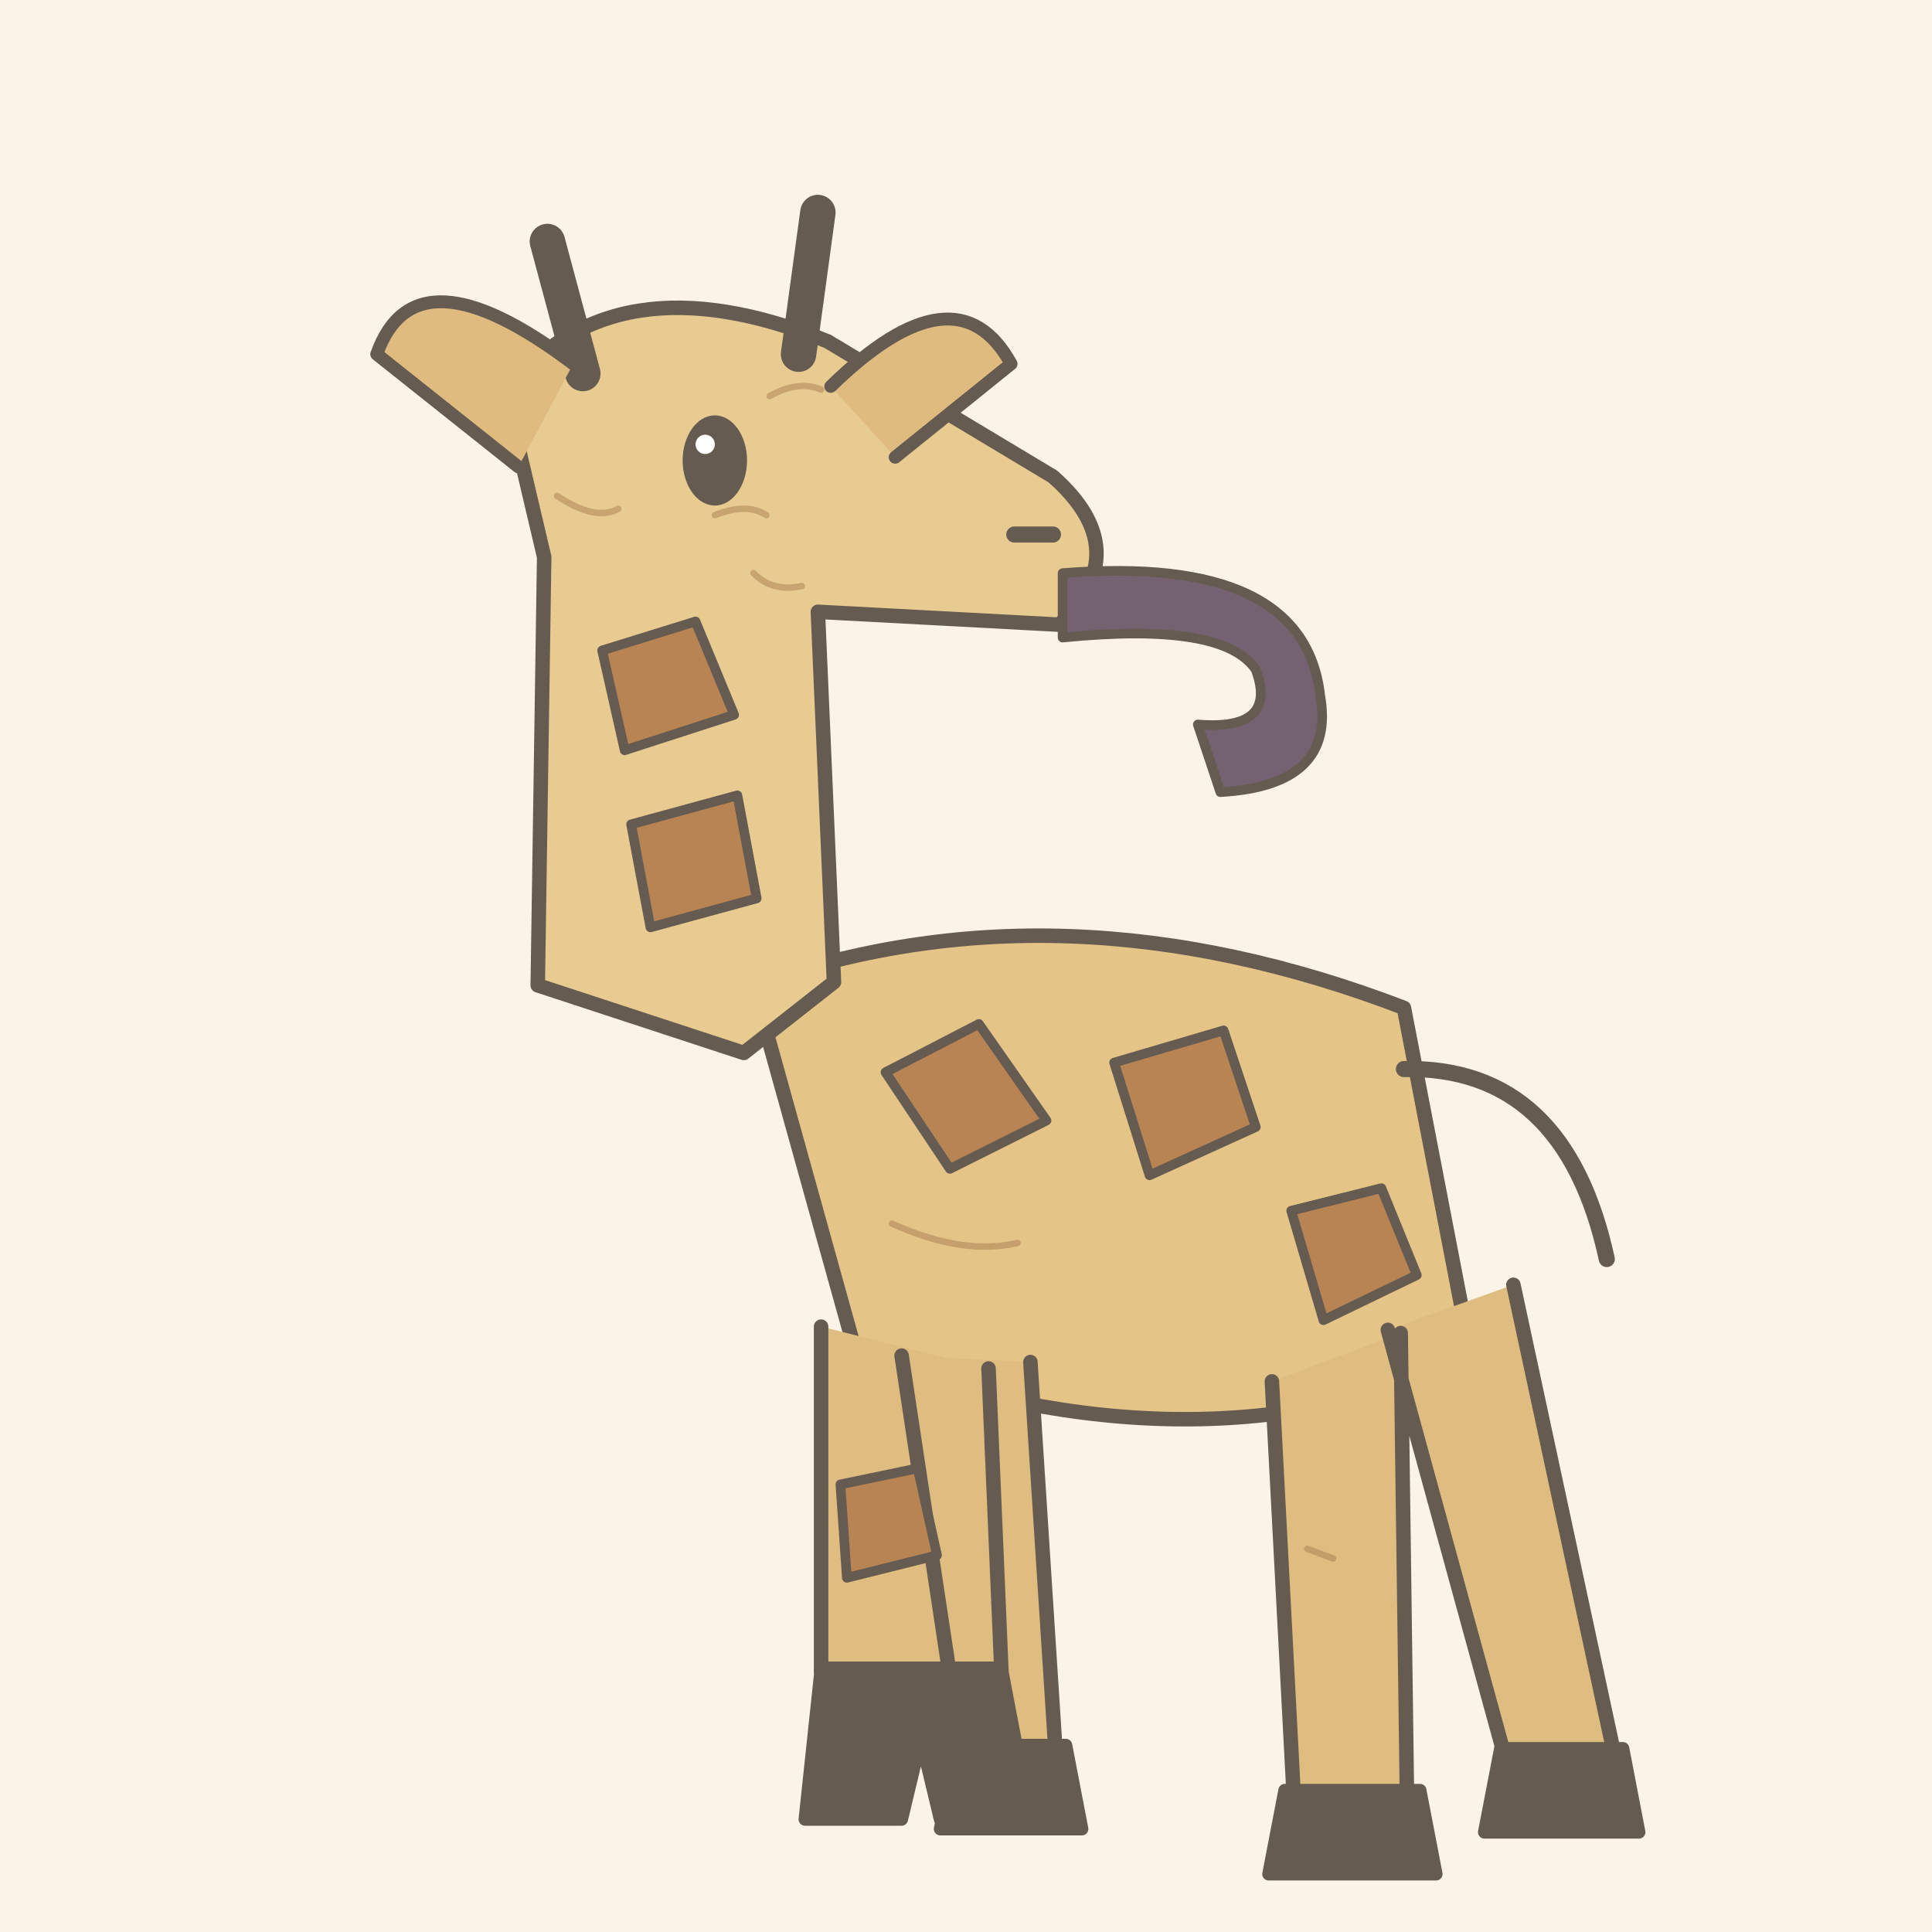
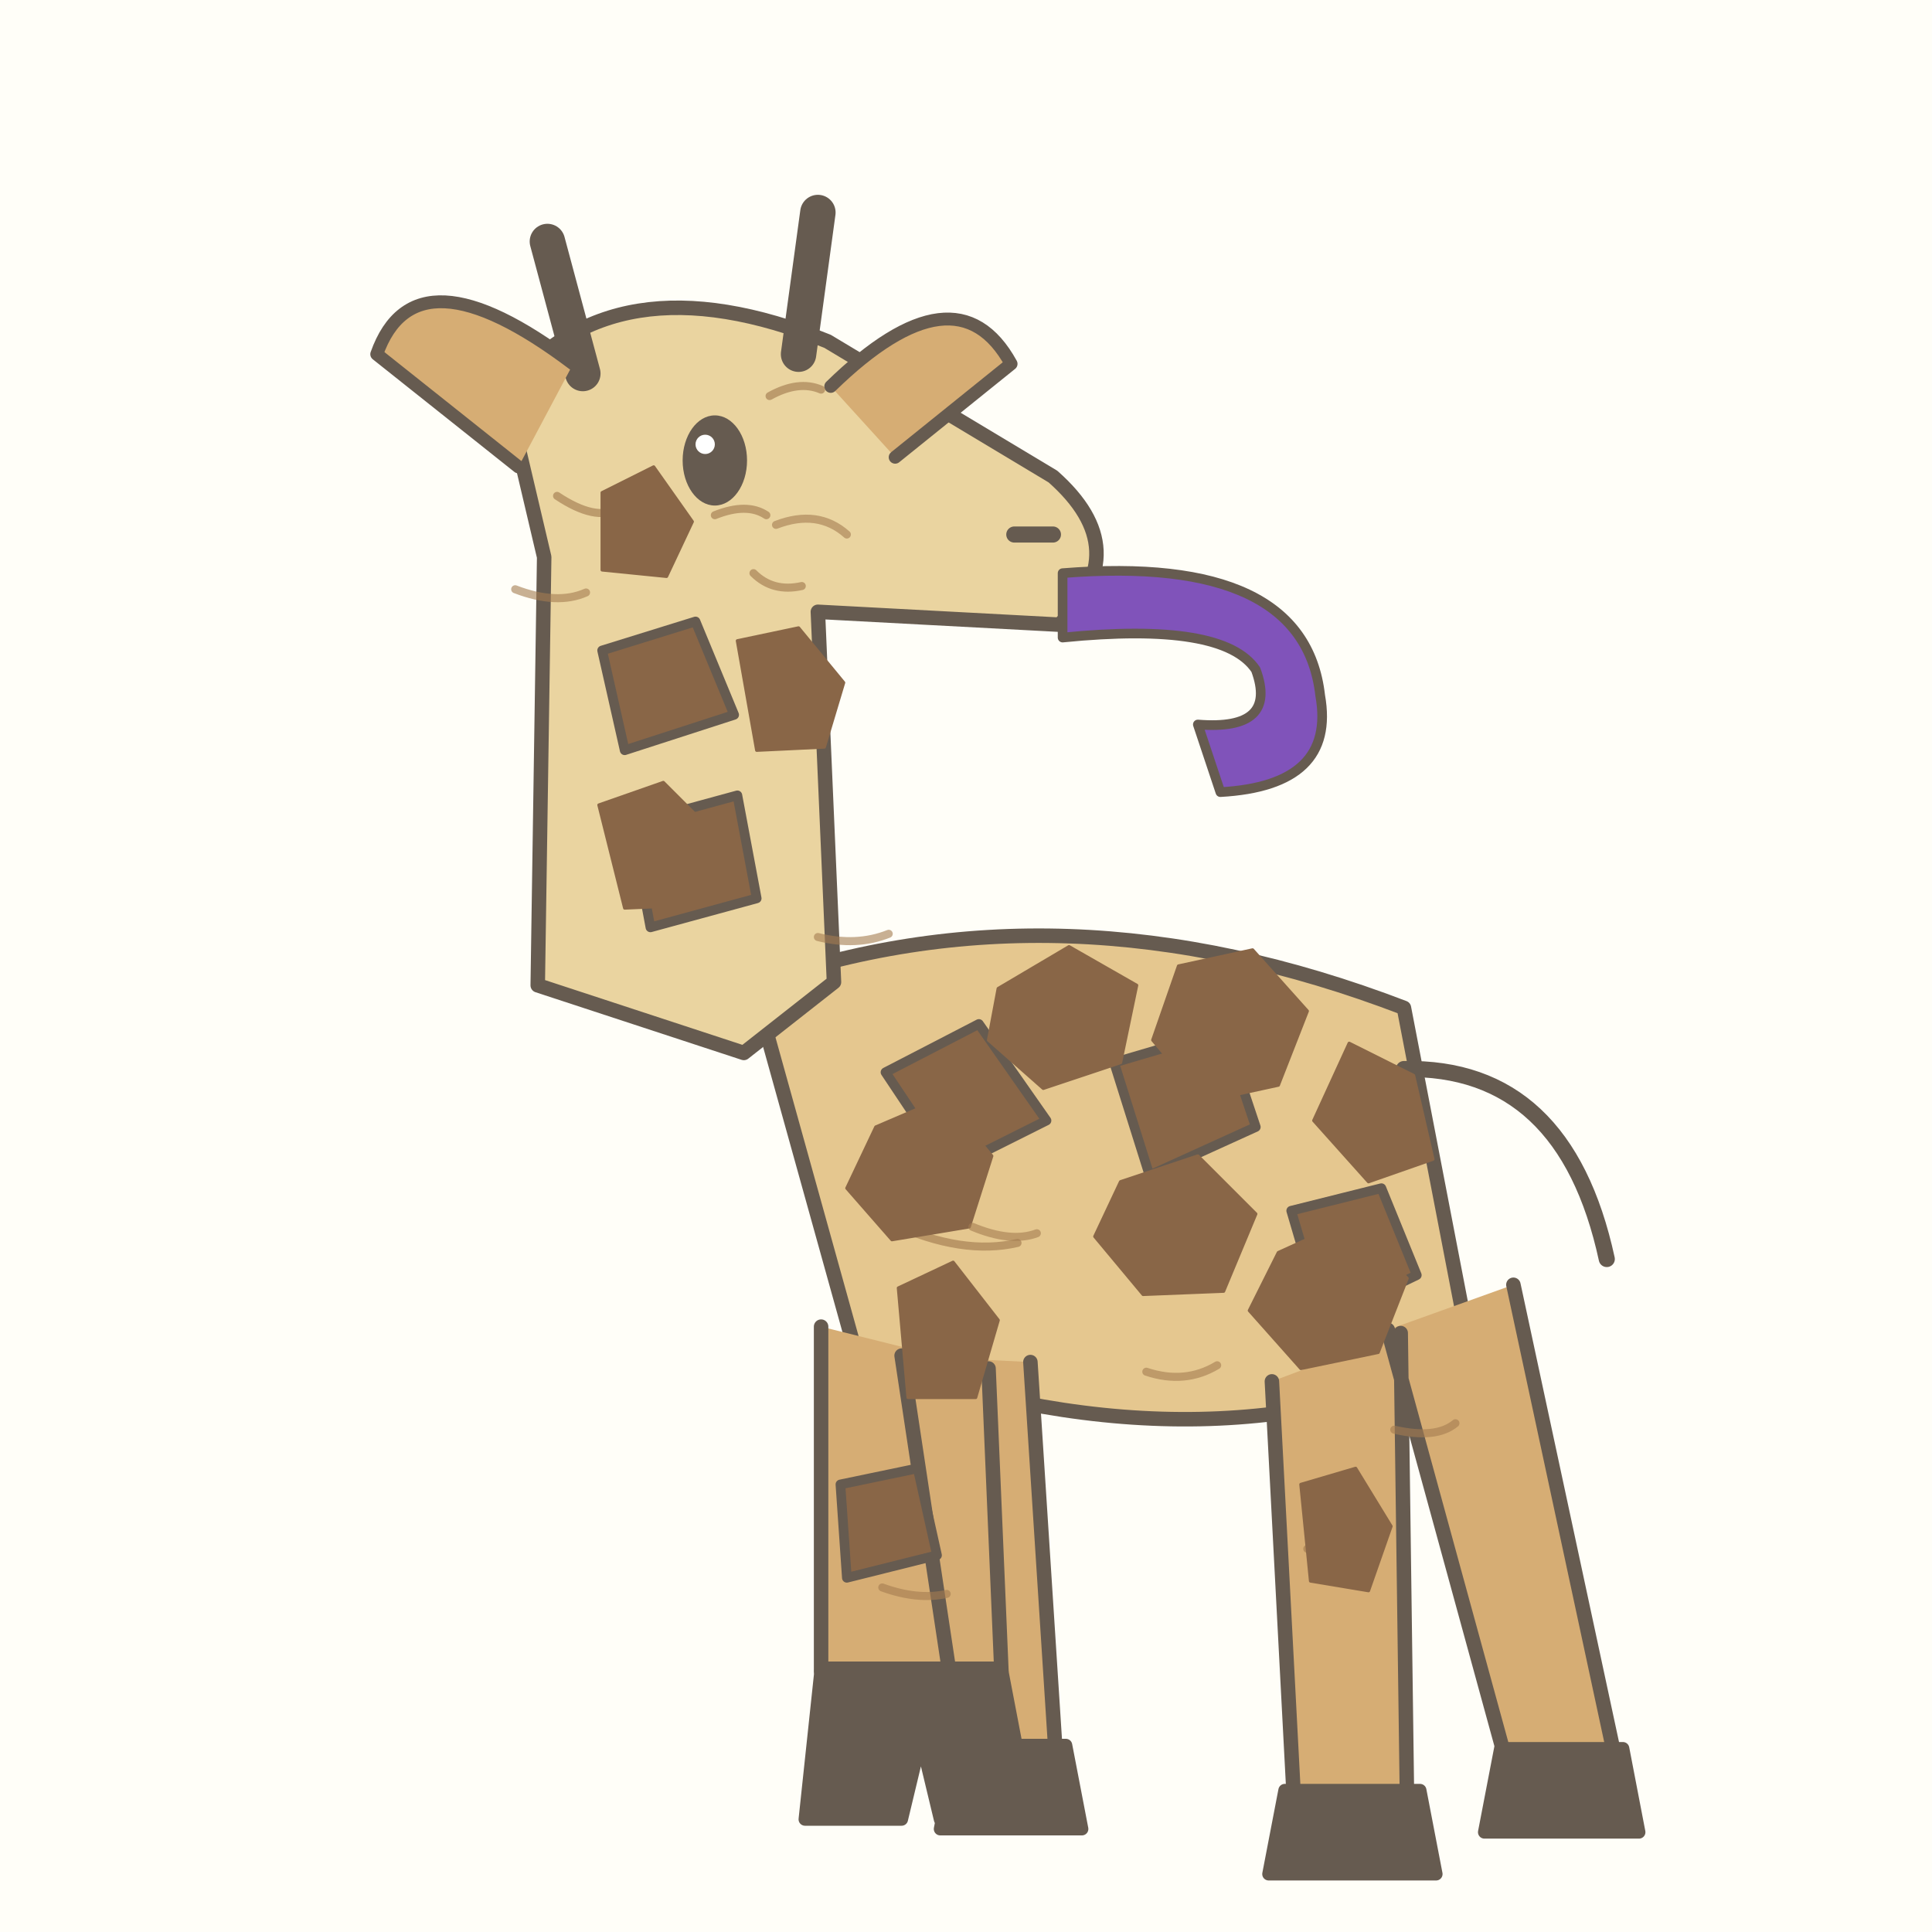
<svg xmlns="http://www.w3.org/2000/svg" width="600" height="600" viewBox="0 0 600 600" data-full-animal="giraffe-hoof" data-illustration="complete">
-   <rect width="600" height="600" rx="0" fill="#fbf4e6" />
+   <rect width="600" height="600" rx="0" fill="#fffef8" />
  <defs>
    <mask id="detail-mask">
      <rect width="600" height="600" fill="white" />
      <rect x="245" y="510" width="80" height="65" fill="black" />
    </mask>
  </defs>
-   <path d="M234 306Q329 272 436 313L457 422Q372 460 266 421Z" fill="#e5c488" stroke="#665b50" stroke-width="4.5" stroke-linecap="round" stroke-linejoin="round" />
-   <path d="M255 412L255 519L311 519L307 425M395 429L402 562L437 562L435 414M431 413L468 548L502 548L470 399M280 421L299 547L328 547L320 423" fill="#dfbc7f" stroke="#665b50" stroke-width="4.5" stroke-linecap="round" stroke-linejoin="round" />
+   <path d="M234 306Q329 272 436 313L457 422Q372 460 266 421Z" fill="#e5c78f" stroke="#665b50" stroke-width="4.5" stroke-linecap="round" stroke-linejoin="round" />
+   <path d="M255 412L255 519L311 519L307 425M395 429L402 562L437 562L435 414M431 413L468 548L502 548L470 399M280 421L299 547L328 547L320 423" fill="#d6ad74" stroke="#665b50" stroke-width="4.5" stroke-linecap="round" stroke-linejoin="round" />
  <path d="M399 556l-5 26h52l-5 -26Z" fill="#665b50" stroke="#665b50" stroke-width="4" stroke-linecap="round" stroke-linejoin="round" />
  <path d="M466 543l-5 26h48l-5 -26Z" fill="#665b50" stroke="#665b50" stroke-width="4" stroke-linecap="round" stroke-linejoin="round" />
  <path d="M297 542l-5 26h44l-5 -26Z" fill="#665b50" stroke="#665b50" stroke-width="4" stroke-linecap="round" stroke-linejoin="round" />
-   <path d="M231 327L167 306L169 173L157 122Q190 79 257 106L327 148Q353 171 329 194L254 190L259 305Z" fill="#e8cb91" stroke="#665b50" stroke-width="4.5" stroke-linecap="round" stroke-linejoin="round" />
+   <path d="M231 327L167 306L169 173L157 122Q190 79 257 106L327 148Q353 171 329 194L254 190L259 305Z" fill="#ead4a0" stroke="#665b50" stroke-width="4.5" stroke-linecap="round" stroke-linejoin="round" />
  <path d="M181 116L170 75M248 110L254 66" fill="none" stroke="#665b50" stroke-width="11" stroke-linecap="round" stroke-linejoin="round" />
-   <path d="M178 113Q129 76 117 110L161 145M258 120Q297 82 314 113L278 142" fill="#e0bb80" stroke="#665b50" stroke-width="4" stroke-linecap="round" stroke-linejoin="round" />
+   <path d="M178 113Q129 76 117 110L161 145M258 120Q297 82 314 113L278 142" fill="#d6ad74" stroke="#665b50" stroke-width="4" stroke-linecap="round" stroke-linejoin="round" />
  <ellipse cx="222" cy="143" rx="10" ry="14" fill="#665b50" />
  <circle cx="219" cy="138" r="3" fill="white" />
  <path d="M315 166L327 166M436 332Q486 331 499 391" fill="none" stroke="#665b50" stroke-width="5" stroke-linecap="round" stroke-linejoin="round" />
-   <path d="M187 202L216 193L228 222L194 233ZM196 256L229 247L235 279L202 288ZM275 333L304 318L325 348L295 363ZM346 330L380 320L390 350L357 365ZM401 376L429 369L440 396L411 410ZM261 461L285 456L291 483L263 490Z" fill="#b98454" stroke="#665b50" stroke-width="3" stroke-linecap="round" stroke-linejoin="round" />
-   <path d="M330 178Q405 172 410 216Q415 244 379 246L372 225Q397 227 390 208Q380 193 330 198Z" fill="#746271" stroke="#665b50" stroke-width="3" stroke-linecap="round" stroke-linejoin="round" />
+   <path d="M187 202L216 193L228 222L194 233ZM196 256L229 247L235 279L202 288ZM275 333L304 318L325 348L295 363ZM346 330L380 320L390 350L357 365ZM401 376L429 369L440 396L411 410ZM261 461L285 456L291 483L263 490Z" fill="#896647" stroke="#665b50" stroke-width="3" stroke-linecap="round" stroke-linejoin="round" />
+   <path d="M330 178Q405 172 410 216Q415 244 379 246L372 225Q397 227 390 208Q380 193 330 198Z" fill="#8053ba" stroke="#665b50" stroke-width="3" stroke-linecap="round" stroke-linejoin="round" />
  <path d="M255 518L250 565L280 565L286 540L292 565L320 565L311 518Z" fill="#665b50" stroke="#665b50" stroke-width="4" stroke-linecap="round" stroke-linejoin="round" />
  <g mask="url(#detail-mask)" data-coat-details="giraffe-hoof">
-     <path d="M173 154q12 8 19 4M239 123q9 -5 16 -2M222 160q10 -4 16 0M234 178q6 6 15 4M277 380q22 10 39 6M406 481l8 3" fill="none" stroke="#ac8355" stroke-width="2" stroke-linecap="round" opacity=".55" />
+     <path d="M173 154q12 8 19 4M239 123q9 -5 16 -2M222 160q10 -4 16 0M234 178q6 6 15 4M277 380q22 10 39 6M406 481l8 3" fill="none" stroke="#a37c50" stroke-width="2.5" stroke-linecap="round" opacity=".65" />
+   </g>
+   <g fill="#896647" stroke="#896647" stroke-linejoin="round">
+     <path d="M310 307l22-13 21 12-5 24-24 8-17-15Z M366 300l23-5 17 19-9 23-23 5-16-19Z M419 324l20 10 6 26-20 7-17-19Z M348 367l24-8 18 18-10 24-25 1-15-18Z M397 389l22-10 18 18-9 23-24 5-16-18Z M272 350l21-9 15 18-7 22-24 4-14-16Z M279 400l17-8 14 18-7 24-21 0Z M404 461l17-5 11 18-7 20-18-3Z M187 153l16-8 12 17-8 17-20-2Z M229 199l19-4 14 17-6 20-21 1Z M186 250l20-7 16 16-5 22-23 1Z" />
+   </g>
+   <g fill="none" stroke="#a37c50" stroke-width="2.5" stroke-linecap="round" opacity=".6">
+     <path d="M160 183q13 5 22 1M241 163q13-5 22 3M254 291q12 3 22-1M302 381q12 5 20 2M356 426q12 4 22-2M433 444q13 3 19-2M274 493q11 4 20 2" />
  </g>
</svg>
